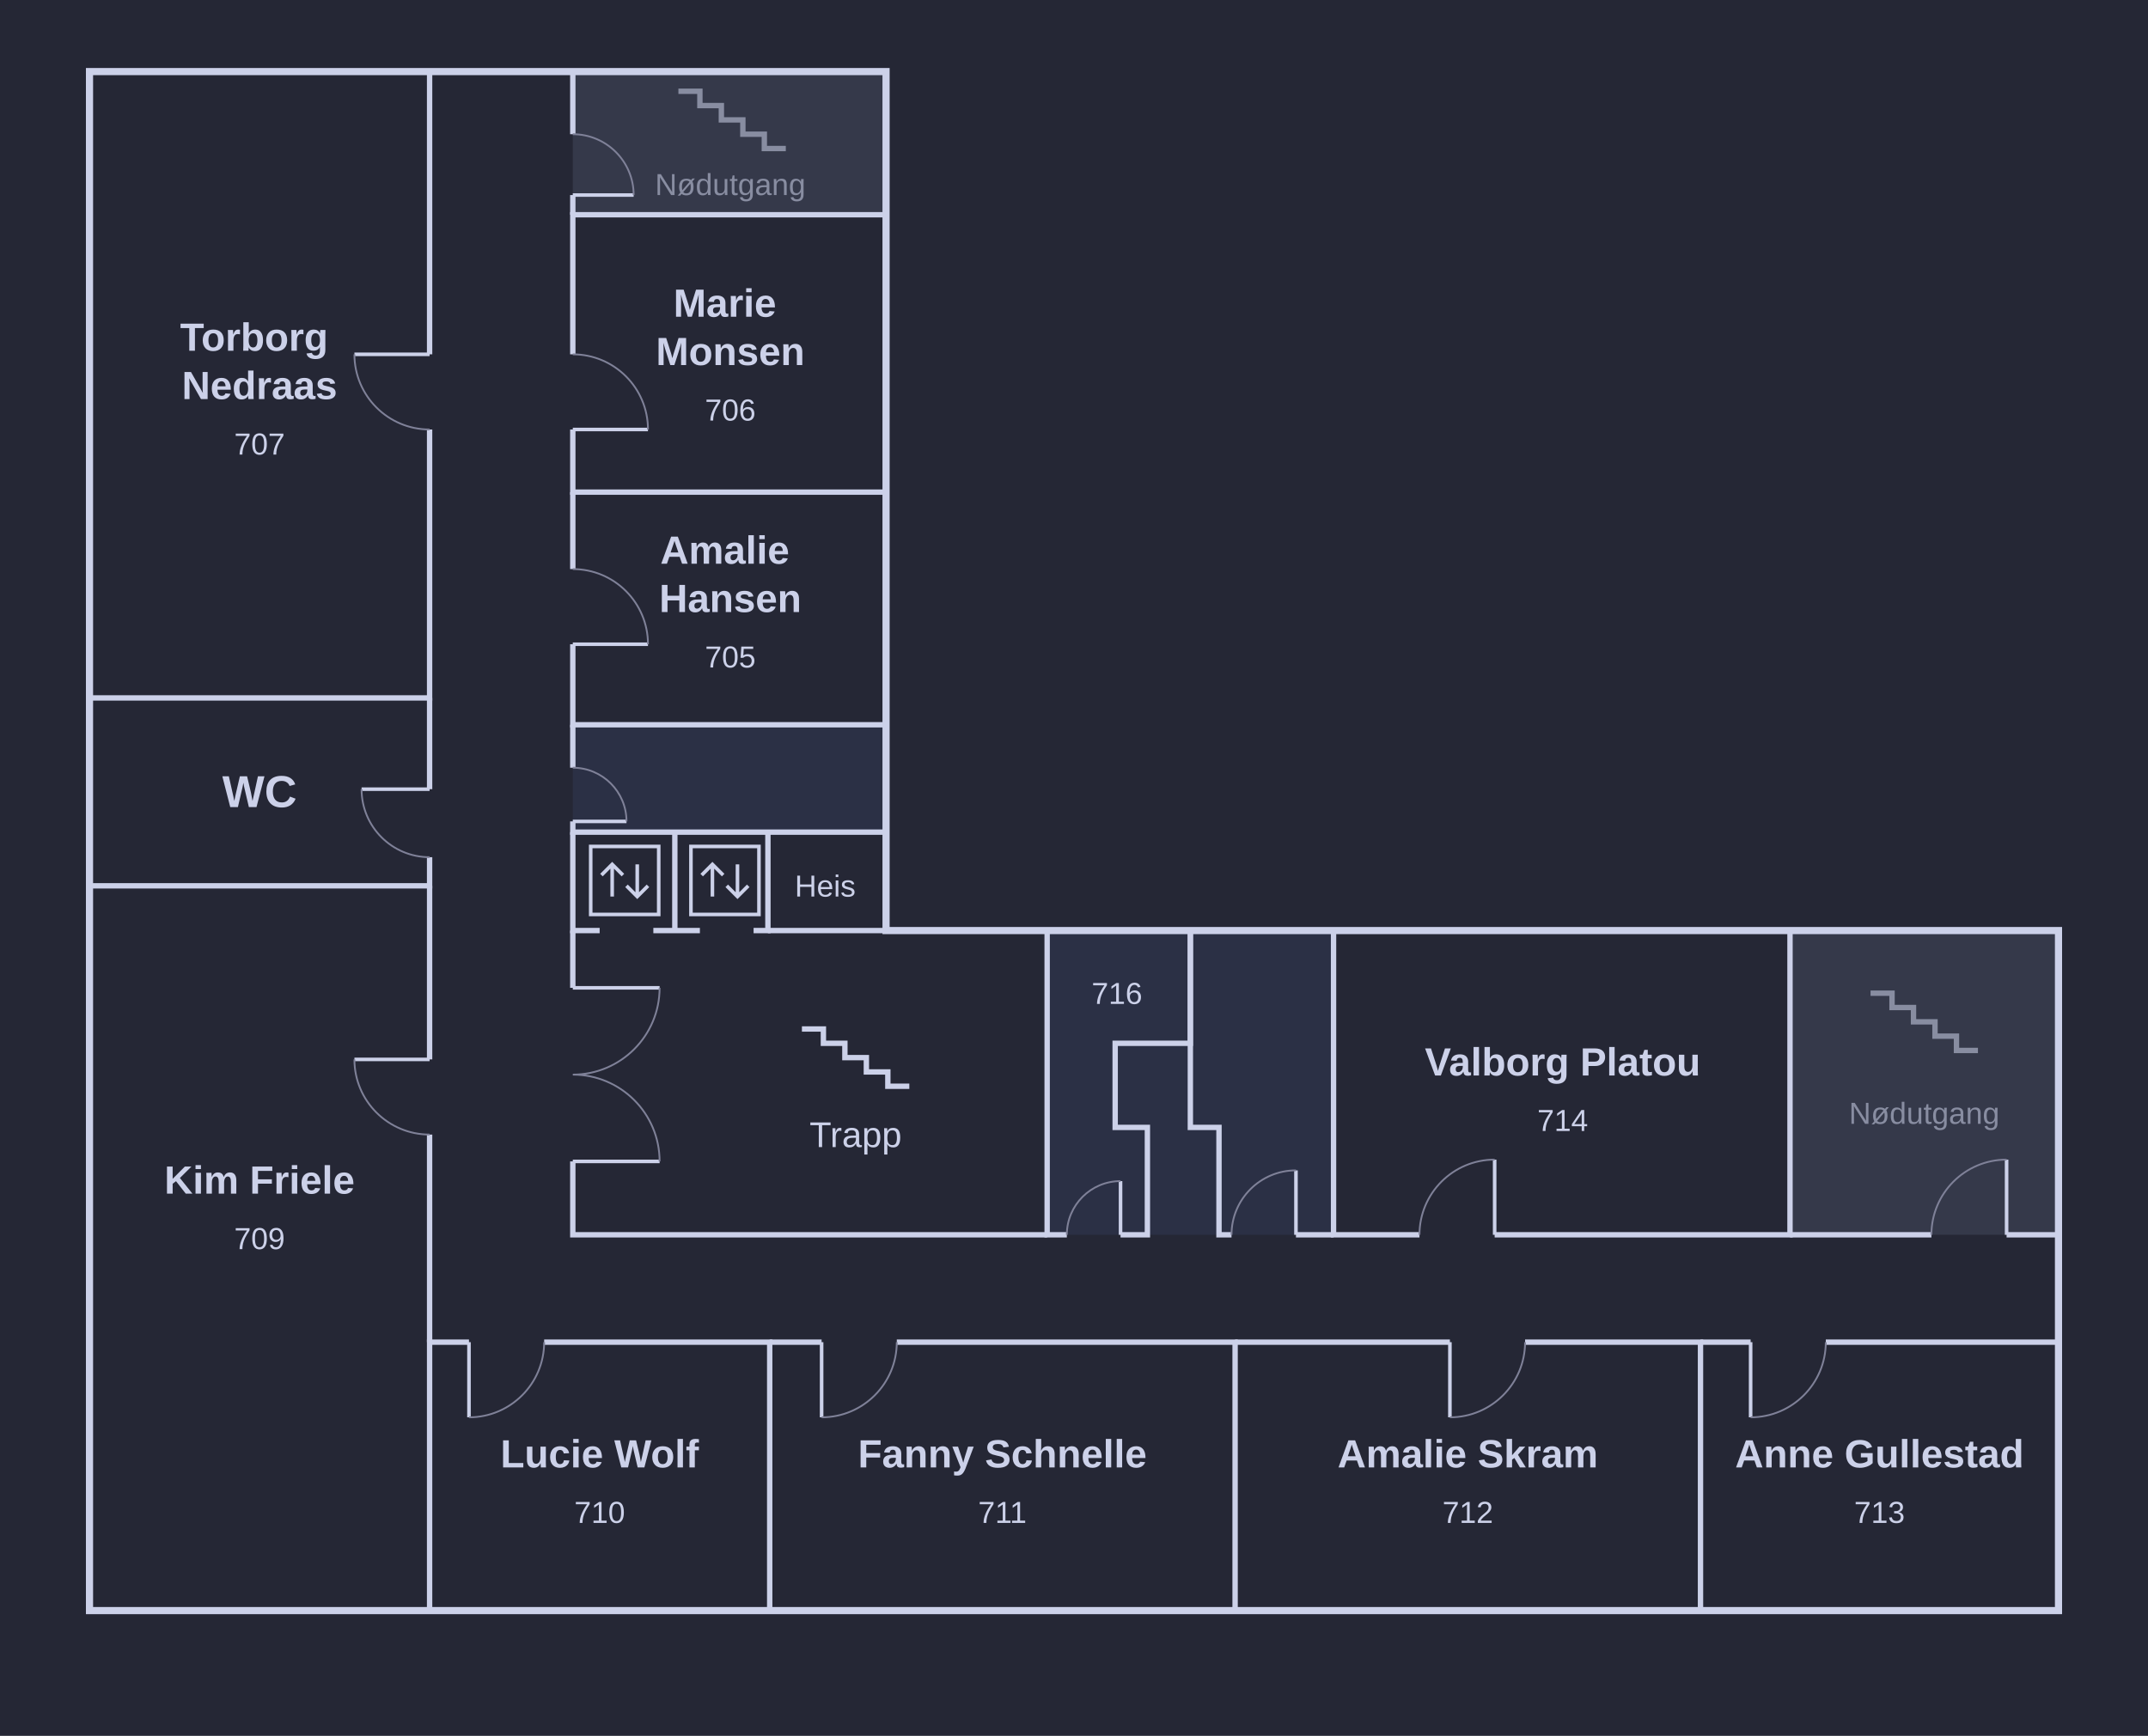
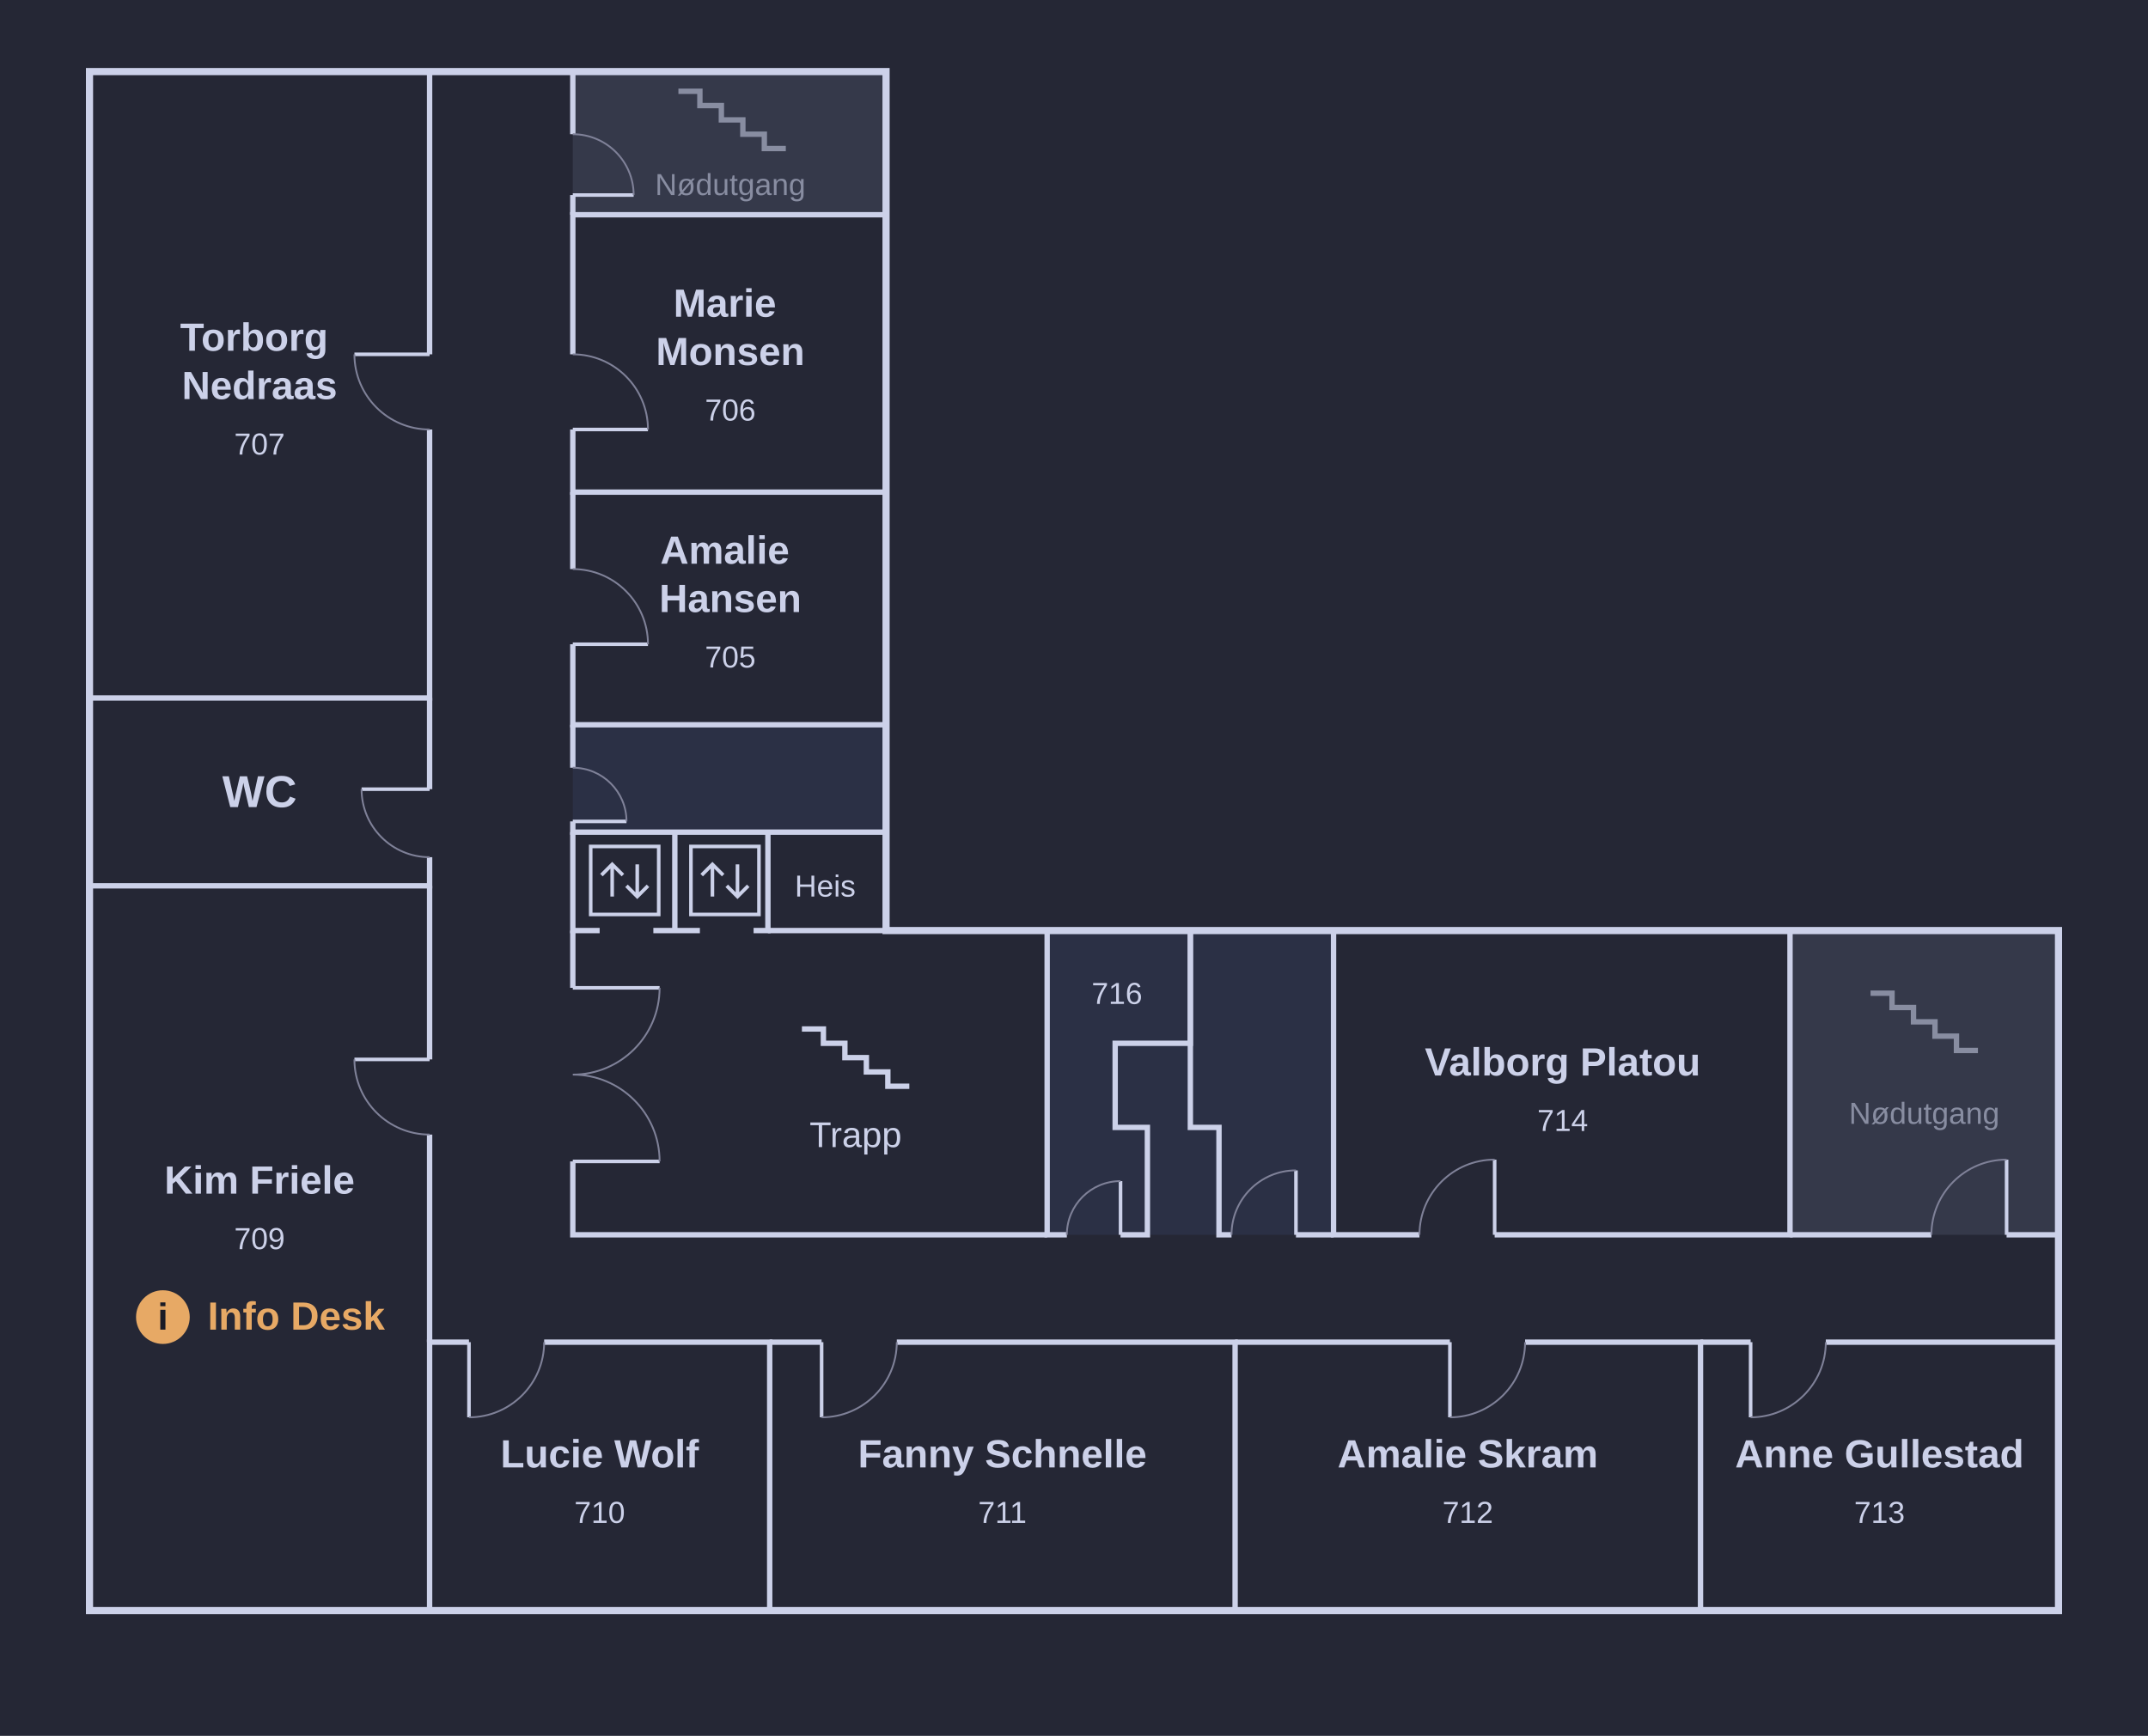
<svg xmlns="http://www.w3.org/2000/svg" xmlns:xlink="http://www.w3.org/1999/xlink" width="1200" height="970" viewBox="0 70 1200 970" role="img" aria-labelledby="map-title map-description" lang="nb">
  <defs>
    <g id="stair-symbol" fill="none" stroke="#ccd1e9" stroke-width="3">
      <path d="M 0,0 H 12 V 8 H 24 V 16 H 36 V 24 H 48 V 32 H 60" />
    </g>
    <g id="lift-symbol" fill="none" stroke="#ccd1e9" stroke-width="2">
      <rect width="38" height="38" />
      <path d="M 12,28 V 10 M 6,16 L 12,10 L 18,16                M 26,10 V 28 M 20,22 L 26,28 L 32,22" />
    </g>
  </defs>
  <rect width="1200" height="1040" fill="#252735" />
  <g font-family="Arial, Helvetica, sans-serif" fill="#ccd1e9">
    <g id="service-room-fills" fill="#2B3045">
      <rect x="585" y="590" width="160" height="170" />
      <rect x="320" y="475" width="175" height="60" />
    </g>
    <g id="emergency-stairwell-fills" fill="#35394a">
      <rect x="320" y="110" width="175" height="80" />
      <rect x="1000" y="590" width="150" height="170" />
    </g>
    <path id="outer-walls" d="M 50,110 H 495 V 590 H 1150 V 970 H 50 Z" fill="none" stroke="#ccd1e9" stroke-width="4" />
    <g fill="none" stroke="#ccd1e9" stroke-width="3">
      <g id="room-707" data-room-number="707">
        <path d="M 240,110 V 268 M 240,310 V 460 H 50" />
      </g>
      <g id="room-706" data-room-number="706">
        <path d="M 495,190 H 320 V 268 M 320,310 V 345 H 495" />
      </g>
      <g id="room-705" data-room-number="705">
        <path d="M 320,345 V 388 M 320,430 V 475 H 495" />
      </g>
      <g id="room-710" data-room-number="710">
        <path d="M 240,970 V 820 H 262 M 304,820 H 430 V 970" />
      </g>
      <g id="room-711" data-room-number="711">
        <path d="M 430,820 H 459 M 501,820 H 690 V 970" />
      </g>
      <g id="room-712" data-room-number="712">
        <path d="M 690,820 H 810 M 852,820 H 950 V 970" />
      </g>
      <g id="room-713" data-room-number="713">
        <path d="M 950,820 H 978 M 1020,820 H 1150" />
      </g>
      <g id="room-714" data-room-number="714">
        <path d="M 745,590 V 760 H 793 M 835,760 H 1000 V 590" />
      </g>
      <g id="room-716" data-room-number="716">
        <path d="M 585,590 V 760 H 596 M 626,760 H 641 V 700                  H 623 V 653 H 665 V 590" />
      </g>
      <g id="room-709" data-room-number="709">
        <path d="M 240,565 V 662 M 240,704 V 820" />
      </g>
      <g id="wc-area">
        <path d="M 240,460 V 511 M 240,549 V 565 H 50" />
      </g>
      <g id="unlabelled-areas">
        <path d="M 320,475 V 499 M 320,529 V 535 H 495" />
        <path d="M 665,590 V 700 H 681 V 760 H 688 M 724,760 H 745" />
      </g>
      <g id="main-stairwell">
        <path d="M 429,590 H 585 M 320,590 V 622                  M 320,719 V 760 H 585" />
      </g>
      <g id="lift-area">
        <path d="M 320,535 V 590 H 335 M 365,590 H 391                  M 421,590 H 429 V 535 M 377,535 V 590" />
      </g>
      <g id="upper-stairwell">
        <path d="M 320,110 V 145 M 320,179 V 190" />
      </g>
      <g id="right-stairwell">
        <path d="M 1000,760 H 1079 M 1121,760 H 1150" />
      </g>
    </g>
    <g id="doors" fill="none">
      <g id="door-707" transform="translate(240 268) rotate(90)">
        <path d="M 0,0 V 42" stroke="#ccd1e9" stroke-width="2" />
        <path d="M 0,42 A 42,42 0 0 0 42,0" stroke="#7f8198" stroke-width="1" />
      </g>
      <g id="door-706" transform="translate(320 310) rotate(-90)">
        <path d="M 0,0 V 42" stroke="#ccd1e9" stroke-width="2" />
        <path d="M 0,42 A 42,42 0 0 0 42,0" stroke="#7f8198" stroke-width="1" />
      </g>
      <g id="door-705" transform="translate(320 430) rotate(-90)">
        <path d="M 0,0 V 42" stroke="#ccd1e9" stroke-width="2" />
        <path d="M 0,42 A 42,42 0 0 0 42,0" stroke="#7f8198" stroke-width="1" />
      </g>
      <g id="door-709-upper" transform="translate(240 662) rotate(90)">
        <path d="M 0,0 V 42" stroke="#ccd1e9" stroke-width="2" />
        <path d="M 0,42 A 42,42 0 0 0 42,0" stroke="#7f8198" stroke-width="1" />
      </g>
      <g id="door-wc" transform="translate(240 511) rotate(90)">
        <path d="M 0,0 V 38" stroke="#ccd1e9" stroke-width="2" />
        <path d="M 0,38 A 38,38 0 0 0 38,0" stroke="#7f8198" stroke-width="1" />
      </g>
      <g id="door-710" transform="translate(262 820) rotate(0)">
        <path d="M 0,0 V 42" stroke="#ccd1e9" stroke-width="2" />
        <path d="M 0,42 A 42,42 0 0 0 42,0" stroke="#7f8198" stroke-width="1" />
      </g>
      <g id="door-711" transform="translate(459 820) rotate(0)">
        <path d="M 0,0 V 42" stroke="#ccd1e9" stroke-width="2" />
        <path d="M 0,42 A 42,42 0 0 0 42,0" stroke="#7f8198" stroke-width="1" />
      </g>
      <g id="door-712" transform="translate(810 820) rotate(0)">
        <path d="M 0,0 V 42" stroke="#ccd1e9" stroke-width="2" />
        <path d="M 0,42 A 42,42 0 0 0 42,0" stroke="#7f8198" stroke-width="1" />
      </g>
      <g id="door-713" transform="translate(978 820) rotate(0)">
        <path d="M 0,0 V 42" stroke="#ccd1e9" stroke-width="2" />
        <path d="M 0,42 A 42,42 0 0 0 42,0" stroke="#7f8198" stroke-width="1" />
      </g>
      <g id="door-714-left" transform="translate(835 760) rotate(180)">
        <path d="M 0,0 V 42" stroke="#ccd1e9" stroke-width="2" />
        <path d="M 0,42 A 42,42 0 0 0 42,0" stroke="#7f8198" stroke-width="1" />
      </g>
      <g id="door-716" transform="translate(626 760) rotate(180)">
        <path d="M 0,0 V 30" stroke="#ccd1e9" stroke-width="2" />
        <path d="M 0,30 A 30,30 0 0 0 30,0" stroke="#7f8198" stroke-width="1" />
      </g>
      <g id="door-service-by-714" transform="translate(724 760) rotate(180)">
        <path d="M 0,0 V 36" stroke="#ccd1e9" stroke-width="2" />
        <path d="M 0,36 A 36,36 0 0 0 36,0" stroke="#7f8198" stroke-width="1" />
      </g>
      <g id="door-service-by-705" transform="translate(320 529) rotate(-90)">
        <path d="M 0,0 V 30" stroke="#ccd1e9" stroke-width="2" />
        <path d="M 0,30 A 30,30 0 0 0 30,0" stroke="#7f8198" stroke-width="1" />
      </g>
      <g id="door-upper-emergency" transform="translate(320 179) rotate(-90)">
        <path d="M 0,0 V 34" stroke="#ccd1e9" stroke-width="2" />
        <path d="M 0,34 A 34,34 0 0 0 34,0" stroke="#7f8198" stroke-width="1" />
      </g>
      <g id="door-right-emergency" transform="translate(1121 760) rotate(180)">
        <path d="M 0,0 V 42" stroke="#ccd1e9" stroke-width="2" />
        <path d="M 0,42 A 42,42 0 0 0 42,0" stroke="#7f8198" stroke-width="1" />
      </g>
      <g id="main-stairwell-double-door">
        <path d="M 320,622 H 368.5 M 320,719 H 368.5" stroke="#ccd1e9" stroke-width="2" />
        <path d="M 368.5,622 A 48.5,48.5 0 0 1 320,670.5 M 368.5,719 A 48.5,48.5 0 0 0 320,670.5" stroke="#7f8198" stroke-width="1" />
      </g>
    </g>
    <g id="room-labels" font-size="22" text-anchor="middle">
      <g id="label-707">
        <text x="145" y="266" font-weight="bold">
          <tspan x="145" dy="0">Torborg</tspan>
          <tspan x="145" dy="27">Nedraas</tspan>
        </text>
        <text x="145" y="324" font-size="17">707</text>
      </g>
      <g id="label-706">
        <text x="408" y="247" font-weight="bold">
          <tspan x="408" dy="0">Marie</tspan>
          <tspan x="408" dy="27">Monsen</tspan>
        </text>
        <text x="408" y="305" font-size="17">706</text>
      </g>
      <g id="label-705">
        <text x="408" y="385" font-weight="bold">
          <tspan x="408" dy="0">Amalie</tspan>
          <tspan x="408" dy="27">Hansen</tspan>
        </text>
        <text x="408" y="443" font-size="17">705</text>
      </g>
      <g id="label-709">
        <text x="145" y="737" font-weight="bold">
          <tspan x="145" dy="0">Kim Friele</tspan>
        </text>
        <text x="145" y="768" font-size="17">709</text>
+       </g>
+       <g id="info-desk" font-size="22" font-weight="bold">
+         <circle cx="91" cy="806" r="15" fill="#e7a965" />
+         <text x="91" y="813" fill="#1a1b26" text-anchor="middle" font-size="21">i</text>
+         <text x="116" y="813" fill="#e7a965" text-anchor="start">Info Desk</text>
      </g>
      <g id="label-710">
        <text x="335" y="890" font-weight="bold">
          <tspan x="335" dy="0">Lucie Wolf</tspan>
        </text>
        <text x="335" y="921" font-size="17">710</text>
      </g>
      <g id="label-711">
        <text x="560" y="890" font-weight="bold">
          <tspan x="560" dy="0">Fanny Schnelle</tspan>
        </text>
        <text x="560" y="921" font-size="17">711</text>
      </g>
      <g id="label-712">
        <text x="820" y="890" font-weight="bold">
          <tspan x="820" dy="0">Amalie Skram</tspan>
        </text>
        <text x="820" y="921" font-size="17">712</text>
      </g>
      <g id="label-713">
        <text x="1050" y="890" font-weight="bold">
          <tspan x="1050" dy="0">Anne Gullestad</tspan>
        </text>
        <text x="1050" y="921" font-size="17">713</text>
      </g>
      <g id="label-714">
        <text x="873" y="671" font-weight="bold">
          <tspan x="873" dy="0">Valborg Platou</tspan>
        </text>
        <text x="873" y="702" font-size="17">714</text>
      </g>
      <text id="label-716" x="624" y="631" font-size="17" fill="#ccd1e9">716</text>
      <text id="label-wc" x="145" y="521" font-size="25" font-weight="bold">WC</text>
    </g>
    <g id="stairs-and-lifts" font-size="20" text-anchor="middle">
      <g id="upper-emergency-exit" opacity="0.55">
        <use xlink:href="#stair-symbol" x="379" y="121" />
        <text x="408" y="179" font-size="17">Nødutgang</text>
      </g>
      <use xlink:href="#lift-symbol" x="330" y="543" />
      <use xlink:href="#lift-symbol" x="386" y="543" />
      <text x="461" y="571" font-size="17">Heis</text>
      <use xlink:href="#stair-symbol" x="448" y="645" />
      <text x="478" y="711">Trapp</text>
      <g id="right-emergency-exit" opacity="0.55">
        <use xlink:href="#stair-symbol" x="1045" y="625" />
        <text x="1075" y="698" font-size="17">Nødutgang</text>
      </g>
    </g>
  </g>
  <g id="room-targets" fill="transparent" stroke="none">
    <rect data-room-target="705" x="320" y="345" width="175" height="130" />
    <rect data-room-target="706" x="320" y="190" width="175" height="155" />
    <rect data-room-target="707" x="50" y="110" width="190" height="350" />
    <rect data-room-target="709" x="50" y="565" width="190" height="405" />
    <rect data-room-target="710" x="240" y="820" width="190" height="150" />
    <rect data-room-target="711" x="430" y="820" width="260" height="150" />
    <rect data-room-target="712" x="690" y="820" width="260" height="150" />
    <rect data-room-target="713" x="950" y="820" width="200" height="150" />
    <rect data-room-target="714" x="745" y="590" width="255" height="170" />
  </g>
</svg>
